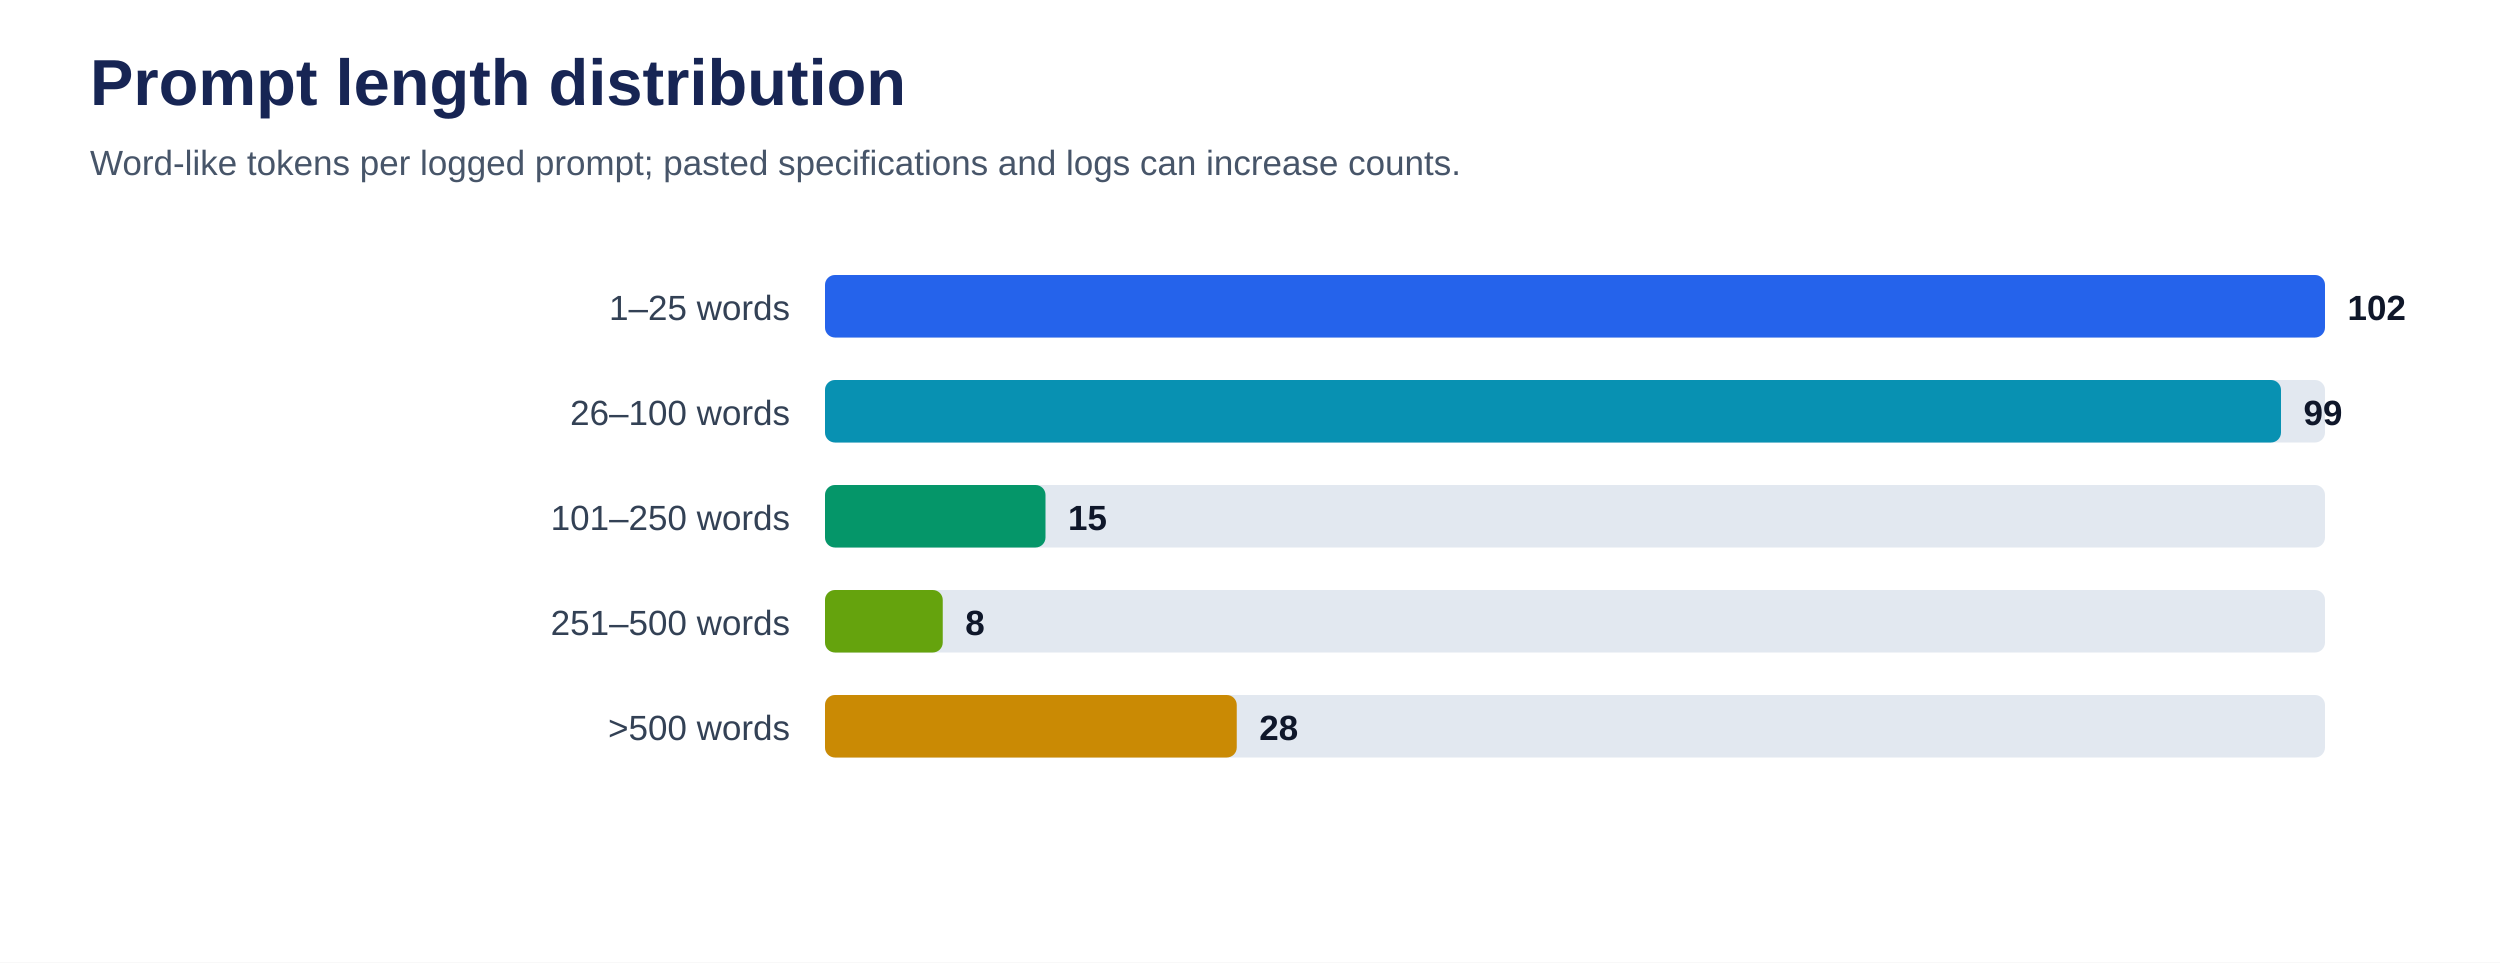
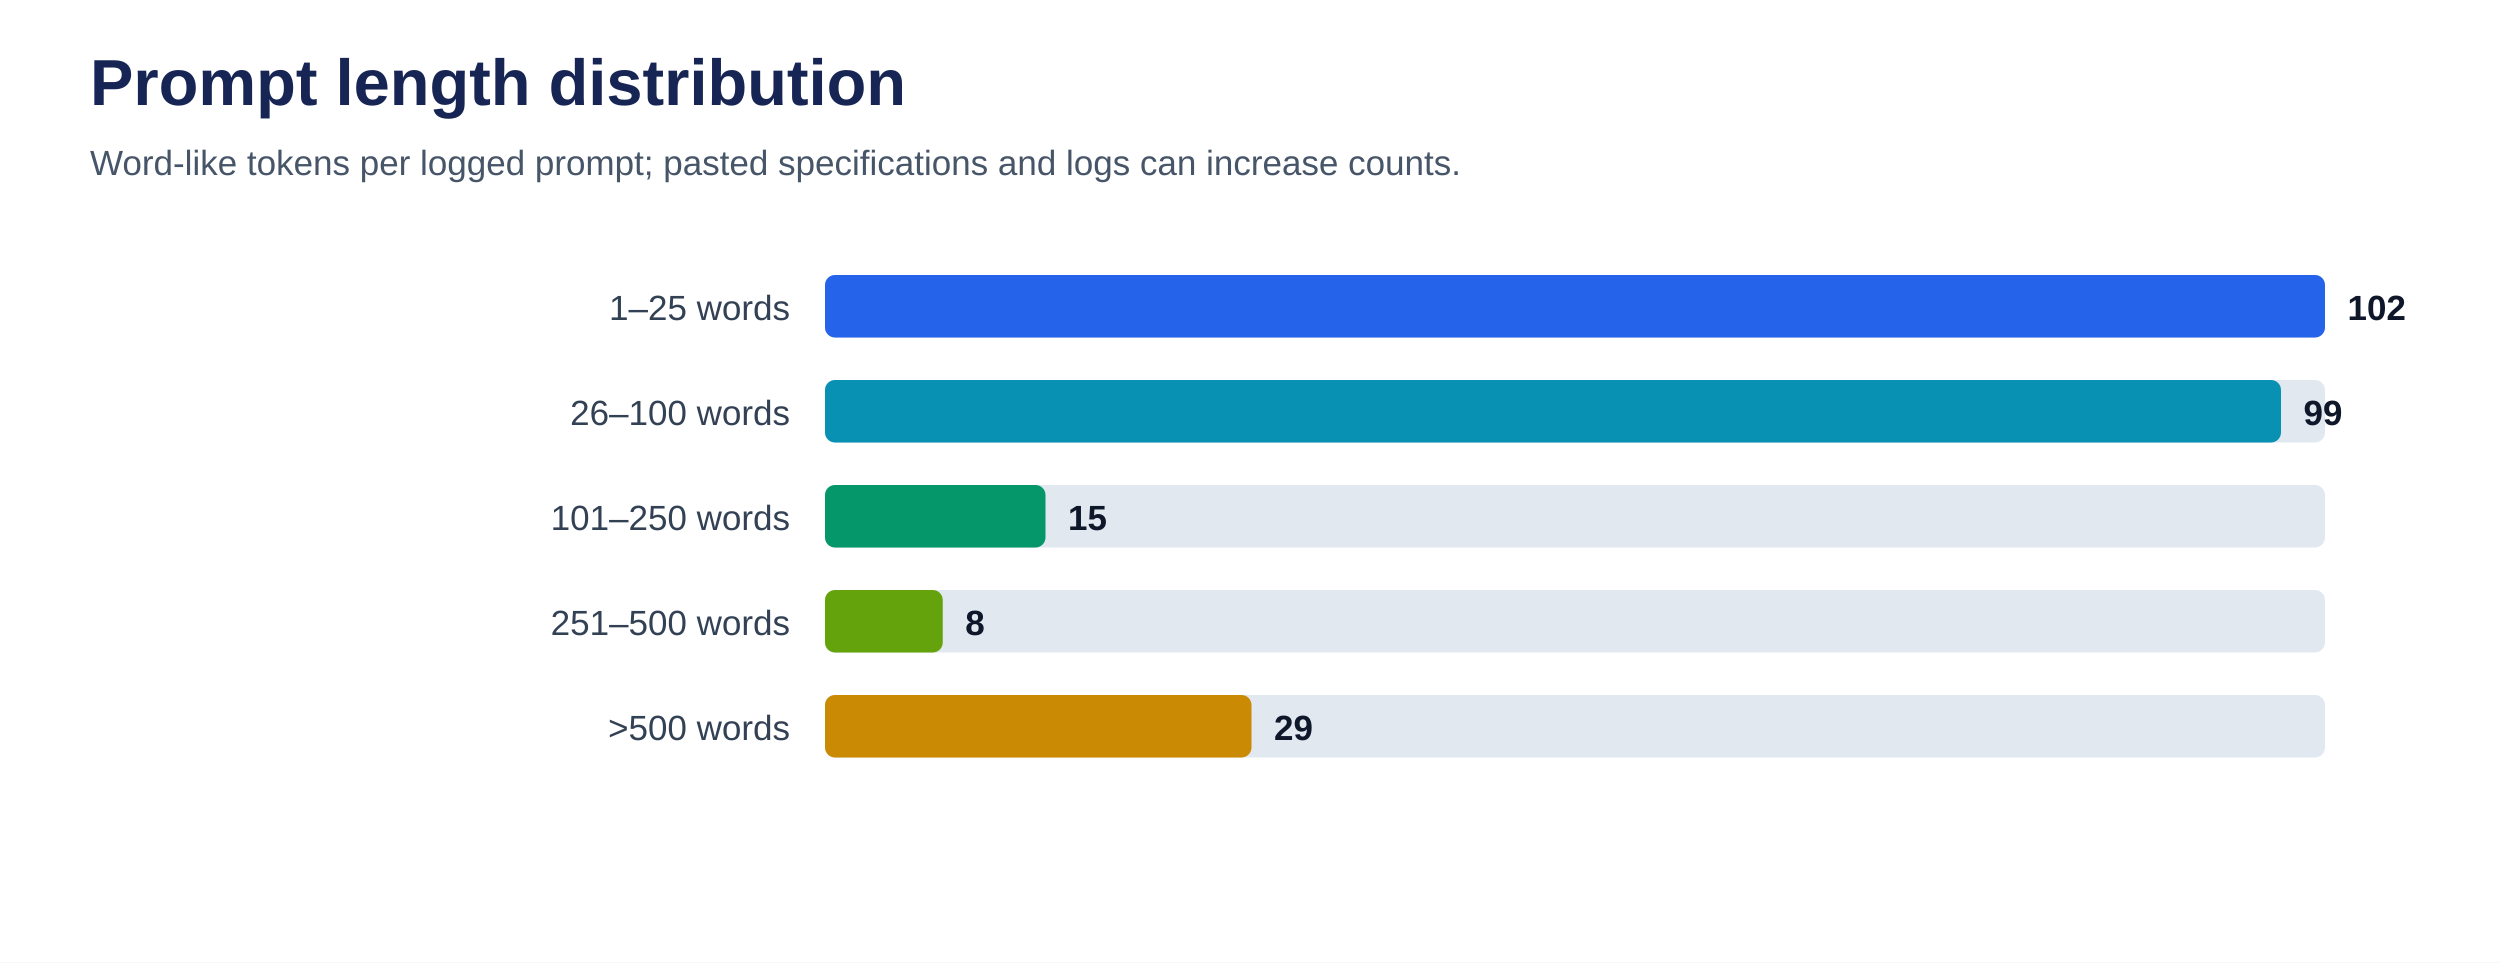
<svg xmlns="http://www.w3.org/2000/svg" viewBox="0 0 1000 385" role="img" aria-labelledby="title desc">
  <rect width="100%" height="100%" fill="#ffffff" />
  <text x="36" y="42" font-family="Arial, sans-serif" font-size="26" font-weight="700" fill="#172554">Prompt length distribution</text>
  <text x="36" y="70" font-family="Arial, sans-serif" font-size="14" fill="#475569">Word-like tokens per logged prompt; pasted specifications and logs can increase counts.</text>
  <text x="316" y="128" text-anchor="end" font-family="Arial, sans-serif" font-size="14" fill="#334155">1–25 words</text>
  <rect x="330" y="110" width="600" height="25" rx="4" fill="#e2e8f0" />
  <rect x="330" y="110" width="600.0" height="25" rx="4" fill="#2563eb" />
  <text x="939.0" y="128" font-family="Arial, sans-serif" font-size="14" font-weight="700" fill="#0f172a">102</text>
  <text x="316" y="170" text-anchor="end" font-family="Arial, sans-serif" font-size="14" fill="#334155">26–100 words</text>
  <rect x="330" y="152" width="600" height="25" rx="4" fill="#e2e8f0" />
  <rect x="330" y="152" width="582.4" height="25" rx="4" fill="#0891b2" />
  <text x="921.4" y="170" font-family="Arial, sans-serif" font-size="14" font-weight="700" fill="#0f172a">99</text>
  <text x="316" y="212" text-anchor="end" font-family="Arial, sans-serif" font-size="14" fill="#334155">101–250 words</text>
  <rect x="330" y="194" width="600" height="25" rx="4" fill="#e2e8f0" />
  <rect x="330" y="194" width="88.2" height="25" rx="4" fill="#059669" />
  <text x="427.2" y="212" font-family="Arial, sans-serif" font-size="14" font-weight="700" fill="#0f172a">15</text>
  <text x="316" y="254" text-anchor="end" font-family="Arial, sans-serif" font-size="14" fill="#334155">251–500 words</text>
  <rect x="330" y="236" width="600" height="25" rx="4" fill="#e2e8f0" />
  <rect x="330" y="236" width="47.1" height="25" rx="4" fill="#65a30d" />
  <text x="386.1" y="254" font-family="Arial, sans-serif" font-size="14" font-weight="700" fill="#0f172a">8</text>
  <text x="316" y="296" text-anchor="end" font-family="Arial, sans-serif" font-size="14" fill="#334155">&gt;500 words</text>
  <rect x="330" y="278" width="600" height="25" rx="4" fill="#e2e8f0" />
-   <rect x="330" y="278" width="164.7" height="25" rx="4" fill="#ca8a04" />
-   <text x="503.7" y="296" font-family="Arial, sans-serif" font-size="14" font-weight="700" fill="#0f172a">28</text>
+   <rect x="330" y="278" width="170.6" height="25" rx="4" fill="#ca8a04" />
+   <text x="509.6" y="296" font-family="Arial, sans-serif" font-size="14" font-weight="700" fill="#0f172a">29</text>
</svg>
